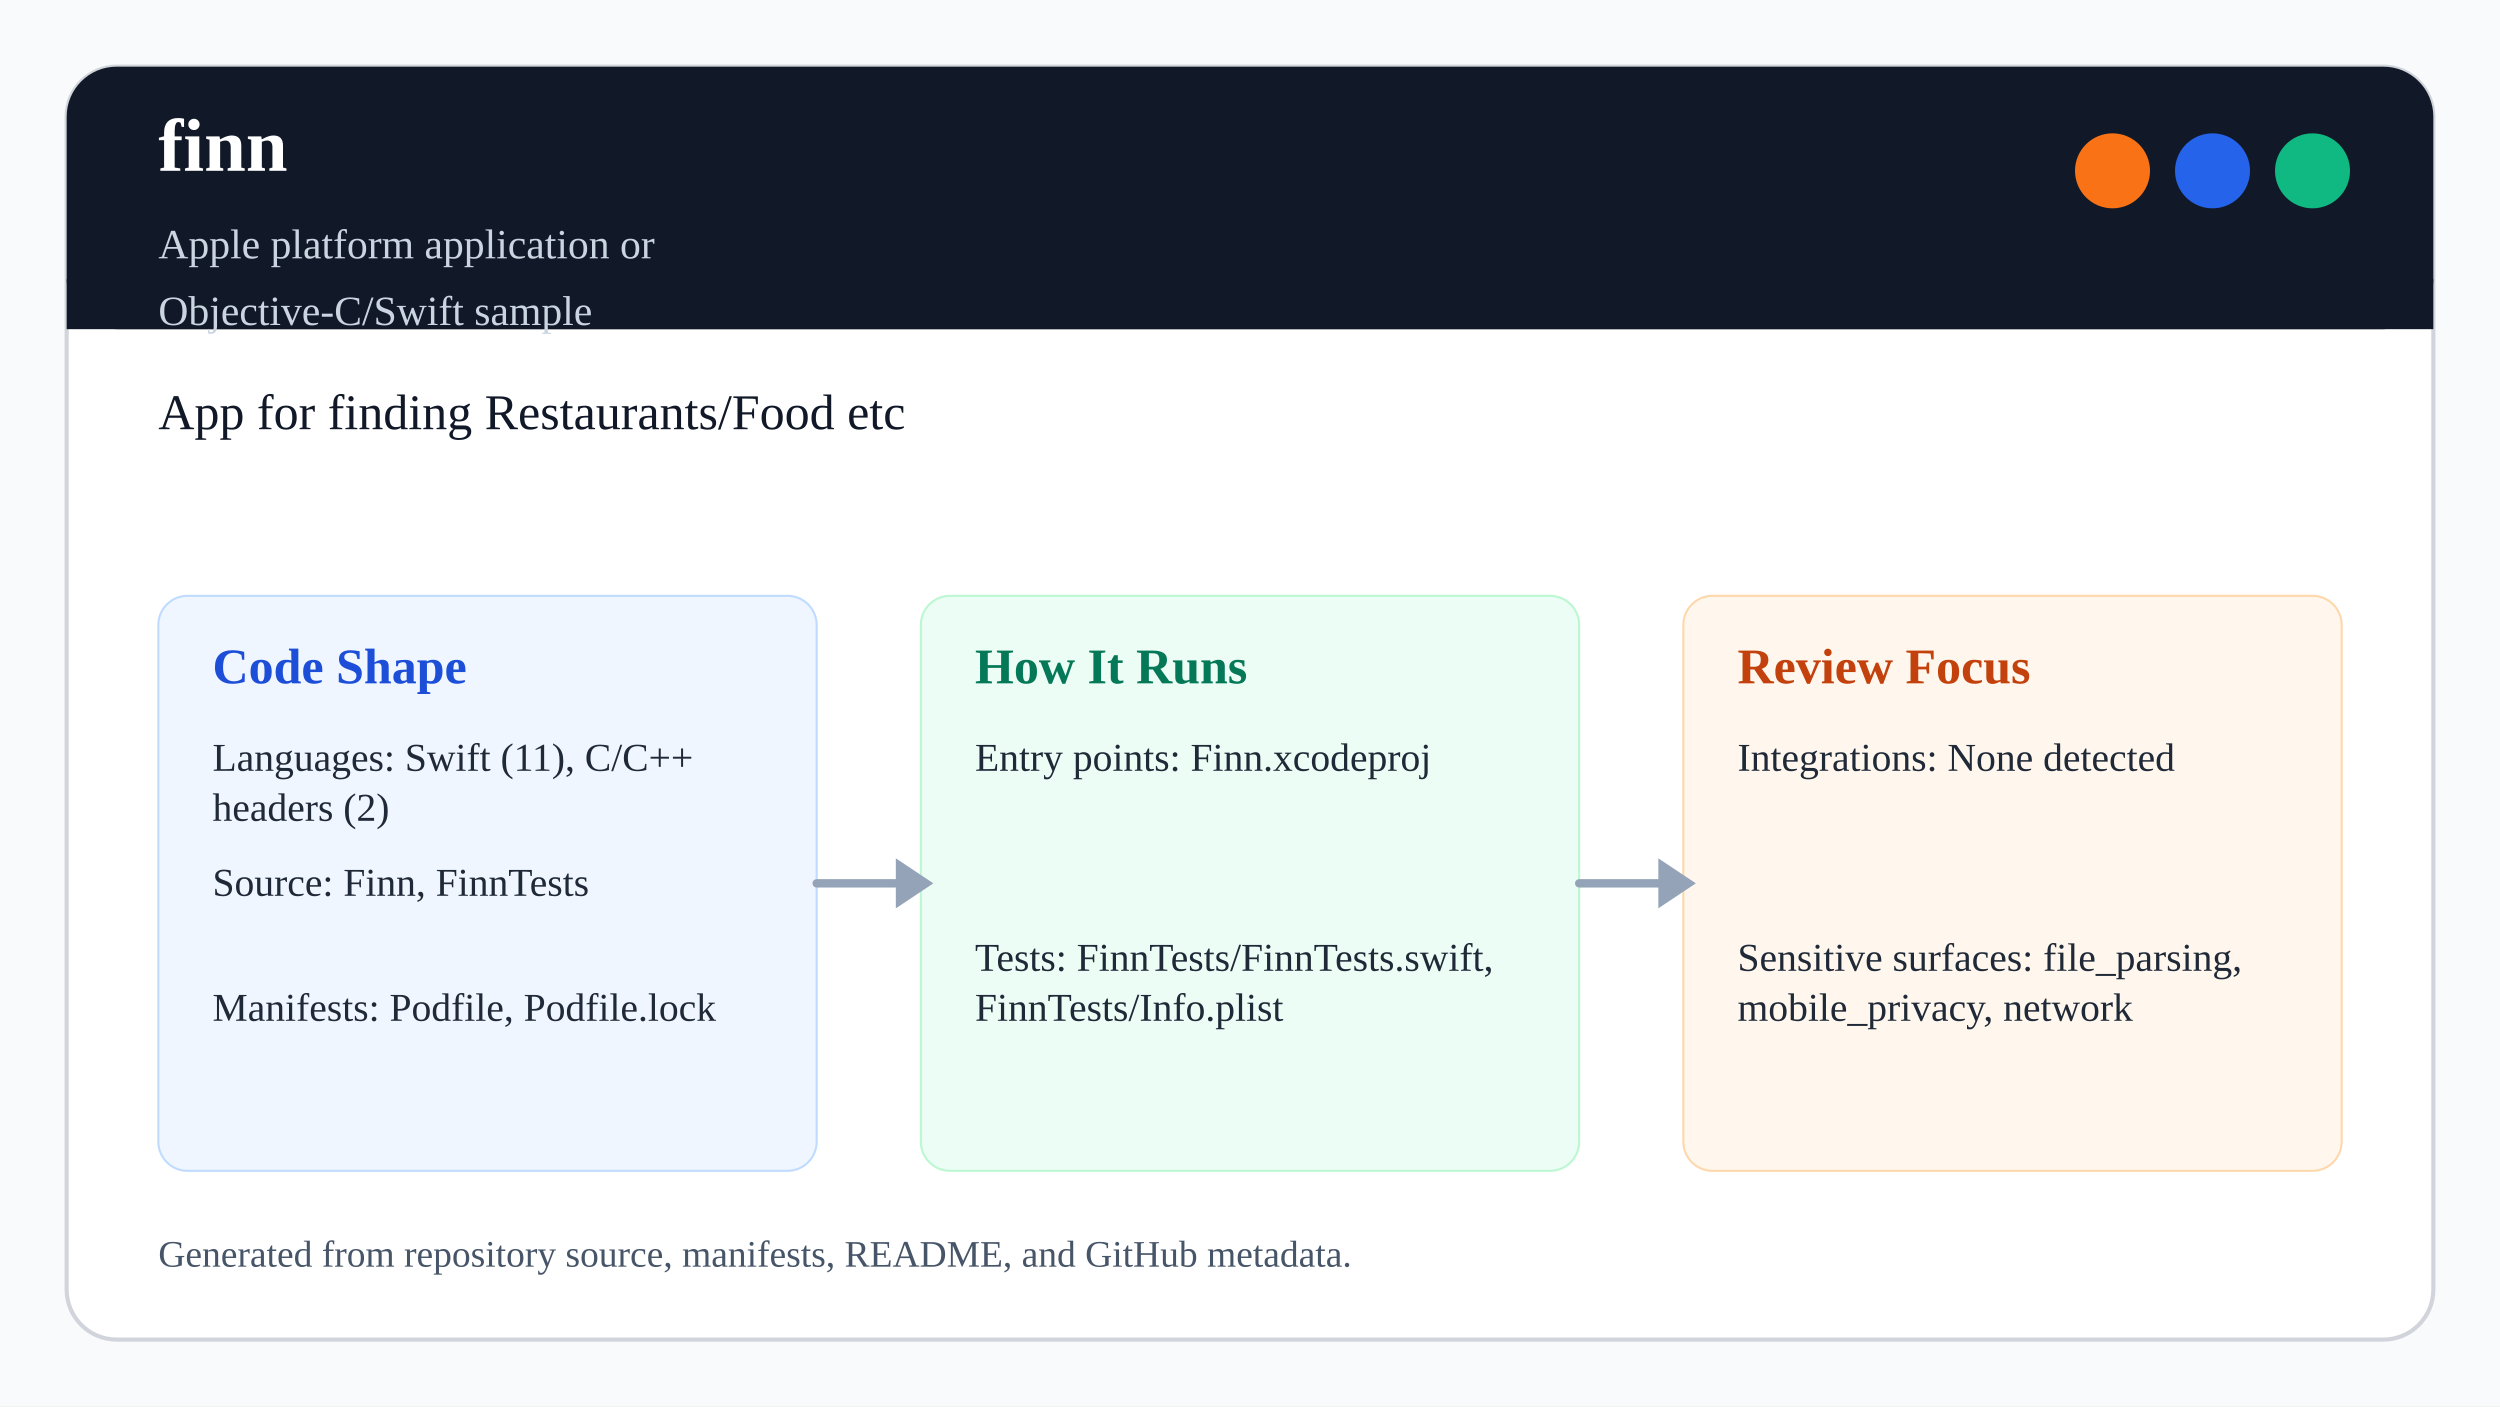
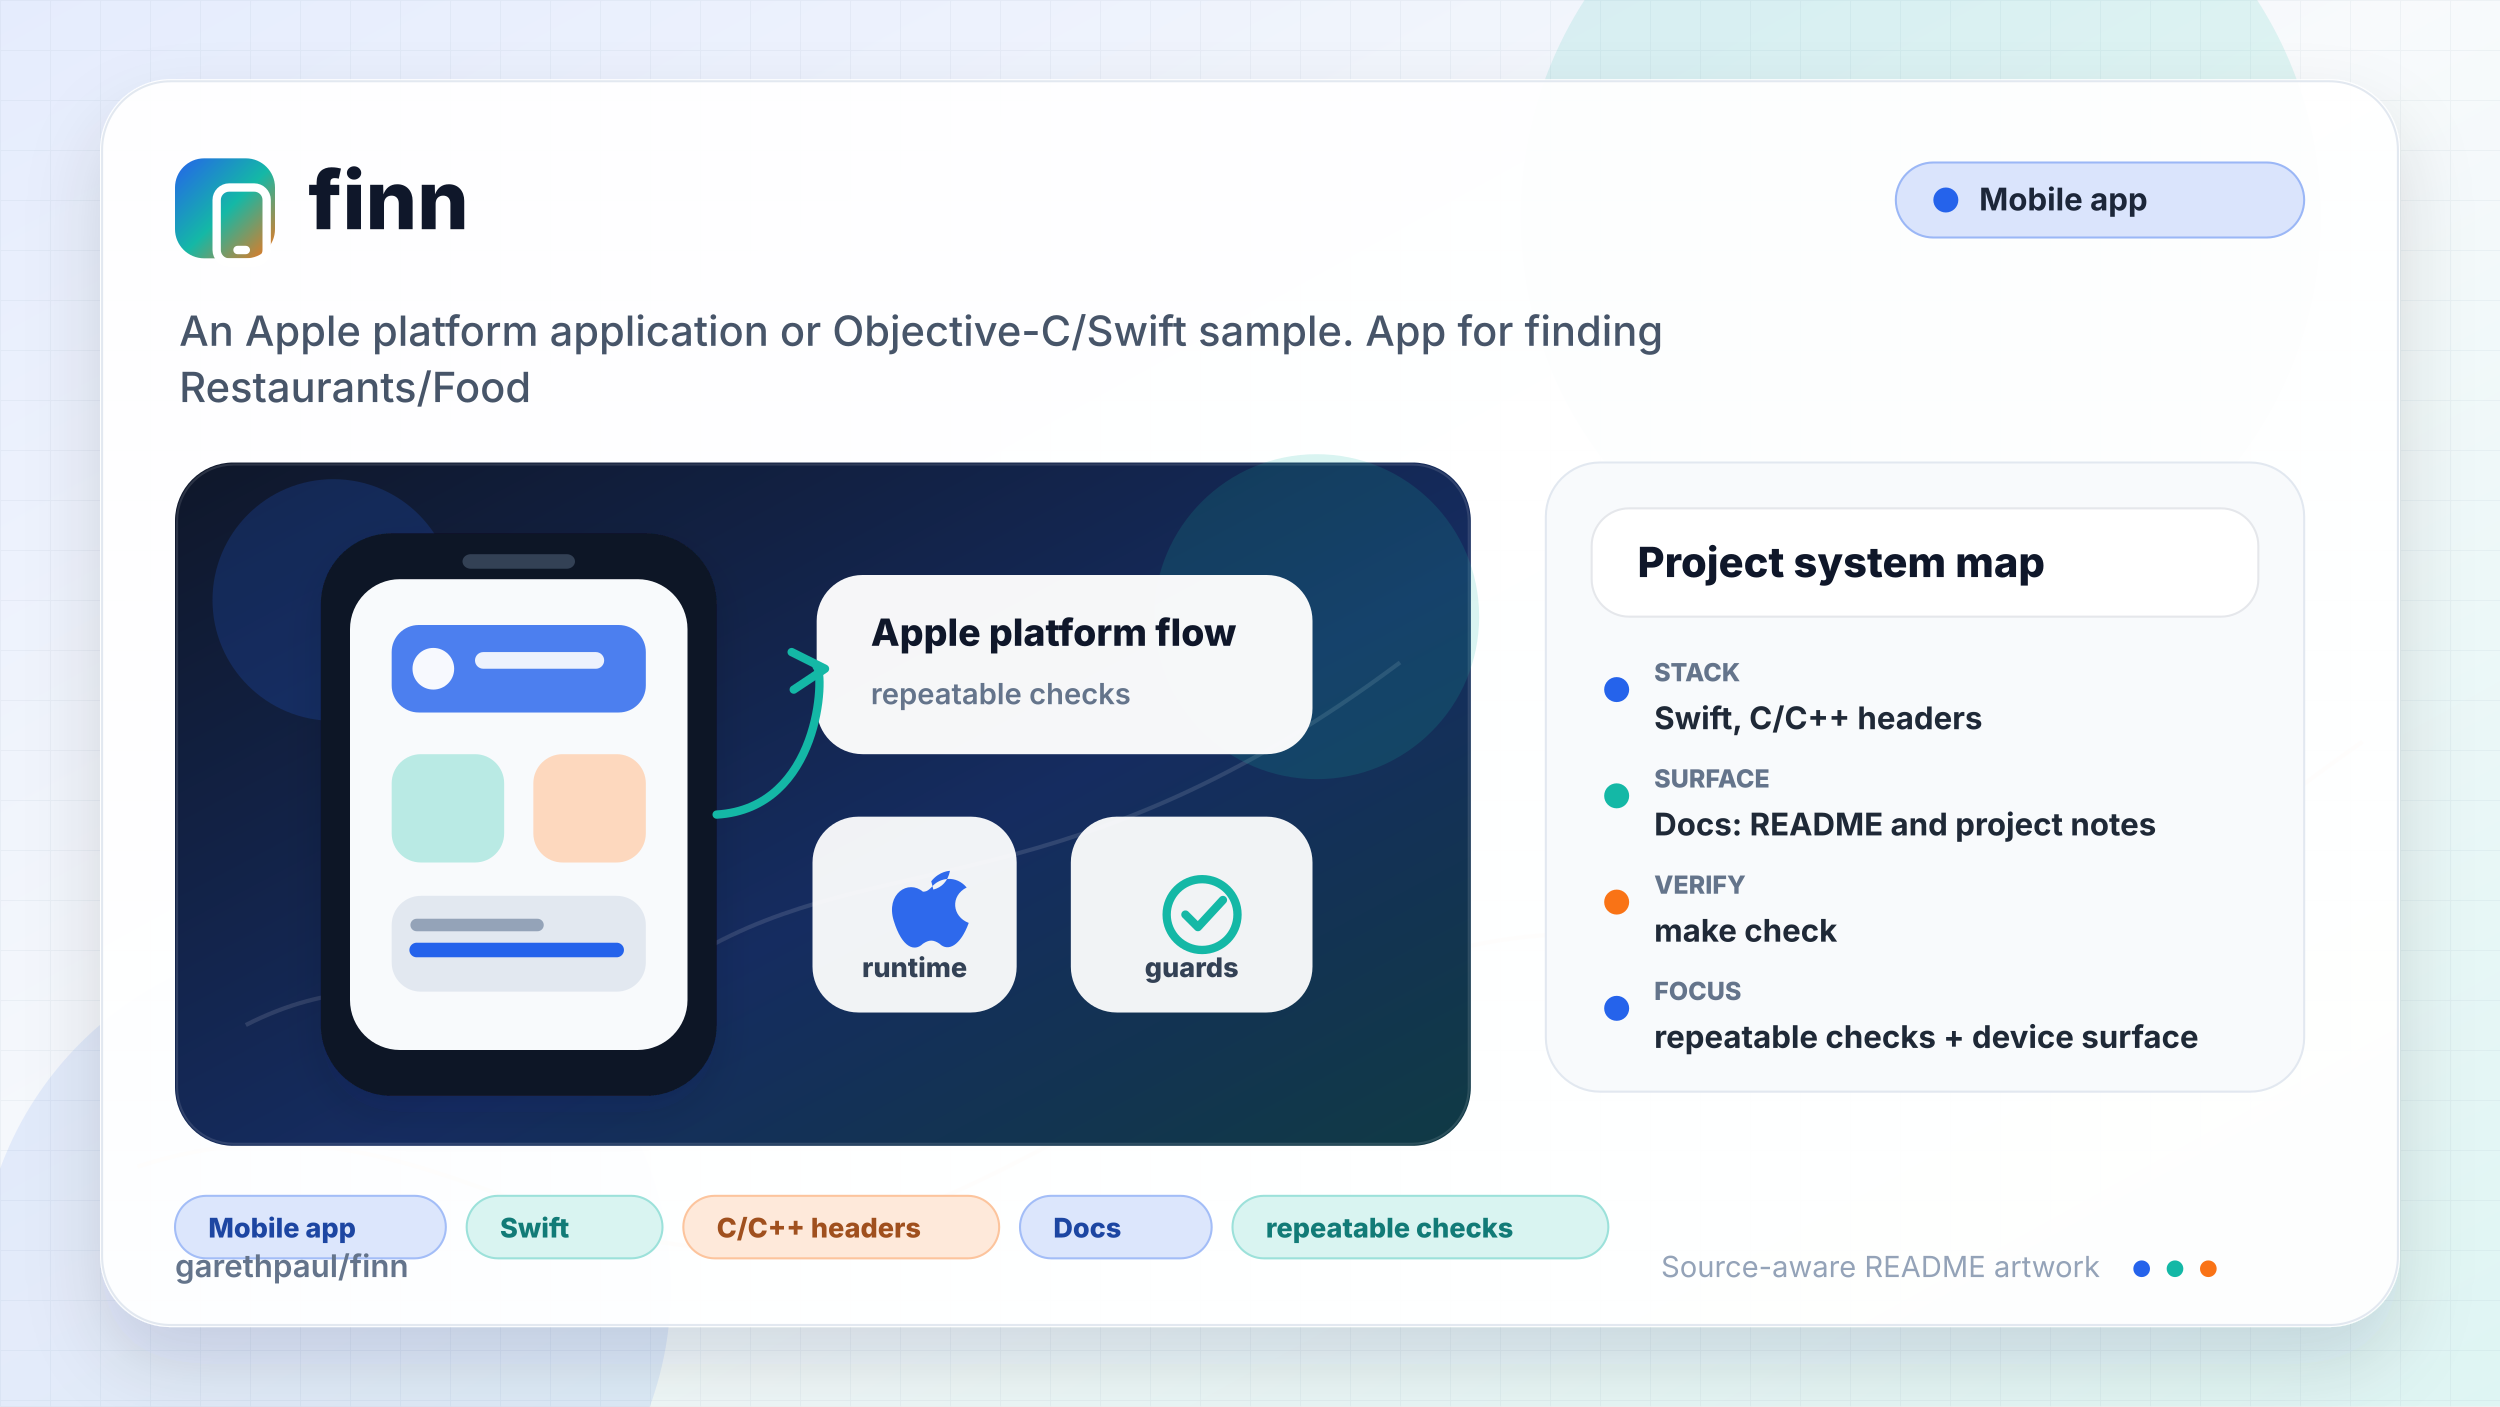
- <svg xmlns="http://www.w3.org/2000/svg" width="1200" height="675" viewBox="0 0 1200 675" role="img" aria-labelledby="title desc">
-   <rect width="1200" height="675" fill="#f8fafc" />
-   <rect x="32" y="32" width="1136" height="611" rx="24" fill="#ffffff" stroke="#d1d5db" stroke-width="2" />
-   <rect x="32" y="32" width="1136" height="126" rx="24" fill="#111827" />
-   <path d="M32 134h1136v24H32z" fill="#111827" />
-   <circle cx="1062" cy="82" r="18" fill="#2563eb" />
-   <circle cx="1110" cy="82" r="18" fill="#10b981" />
-   <circle cx="1014" cy="82" r="18" fill="#f97316" />
-   <text x="76" y="82" font-size="36" fill="#ffffff" font-weight="700">finn</text>
-   <text x="76" y="124" font-size="20" fill="#cbd5e1">Apple platform application or</text>
-   <text x="76" y="156" font-size="20" fill="#cbd5e1">Objective-C/Swift sample</text>
-   <text x="76" y="206" font-size="24" fill="#111827">App for finding Restaurants/Food etc</text>
-   <rect x="76" y="286" width="316" height="276" rx="14" fill="#eff6ff" stroke="#bfdbfe" />
-   <text x="102" y="328" font-size="24" font-weight="700" fill="#1d4ed8">Code Shape</text>
-   <text x="102" y="370" font-size="19" fill="#1f2937">Languages: Swift (11), C/C++</text>
-   <text x="102" y="394" font-size="19" fill="#1f2937">headers (2)</text>
-   <text x="102" y="430" font-size="19" fill="#1f2937">Source: Finn, FinnTests</text>
-   <text x="102" y="490" font-size="19" fill="#1f2937">Manifests: Podfile, Podfile.lock</text>
-   <rect x="442" y="286" width="316" height="276" rx="14" fill="#ecfdf5" stroke="#bbf7d0" />
-   <text x="468" y="328" font-size="24" font-weight="700" fill="#047857">How It Runs</text>
-   <text x="468" y="370" font-size="19" fill="#1f2937">Entry points: Finn.xcodeproj</text>
-   <text x="468" y="466" font-size="19" fill="#1f2937">Tests: FinnTests/FinnTests.swift,</text>
-   <text x="468" y="490" font-size="19" fill="#1f2937">FinnTests/Info.plist</text>
-   <rect x="808" y="286" width="316" height="276" rx="14" fill="#fff7ed" stroke="#fed7aa" />
-   <text x="834" y="328" font-size="24" font-weight="700" fill="#c2410c">Review Focus</text>
-   <text x="834" y="370" font-size="19" fill="#1f2937">Integrations: None detected</text>
-   <text x="834" y="466" font-size="19" fill="#1f2937">Sensitive surfaces: file_parsing,</text>
-   <text x="834" y="490" font-size="19" fill="#1f2937">mobile_privacy, network</text>
-   <path d="M392 424h50" stroke="#94a3b8" stroke-width="4" stroke-linecap="round" />
-   <path d="M430 412l18 12-18 12z" fill="#94a3b8" />
-   <path d="M758 424h50" stroke="#94a3b8" stroke-width="4" stroke-linecap="round" />
-   <path d="M796 412l18 12-18 12z" fill="#94a3b8" />
-   <text x="76" y="608" font-size="18" fill="#475569">Generated from repository source, manifests, README, and GitHub metadata.</text>
+ <svg xmlns="http://www.w3.org/2000/svg" width="1200" height="675" viewBox="0 0 1200 675" role="img" aria-labelledby="p145mvx2-title p145mvx2-desc">
+   <defs>
+     <linearGradient id="p145mvx2-bg" x1="0" y1="0" x2="1" y2="1">
+       <stop offset="0%" stop-color="#e5ecfd" />
+       <stop offset="48%" stop-color="#f8fafc" />
+       <stop offset="100%" stop-color="#def5f3" />
+     </linearGradient>
+     <linearGradient id="p145mvx2-stage" x1="0" y1="0" x2="1" y2="1">
+       <stop offset="0%" stop-color="#0f172a" />
+       <stop offset="58%" stop-color="#152c60" />
+       <stop offset="100%" stop-color="#103a45" />
+     </linearGradient>
+     <linearGradient id="p145mvx2-accent" x1="0" y1="0" x2="1" y2="1">
+       <stop offset="0%" stop-color="#2563eb" />
+       <stop offset="52%" stop-color="#14b8a6" />
+       <stop offset="100%" stop-color="#f97316" />
+     </linearGradient>
+     <linearGradient id="p145mvx2-soft" x1="0" y1="0" x2="1" y2="1">
+       <stop offset="0%" stop-color="#cbdafa" />
+       <stop offset="100%" stop-color="#fee0cc" />
+     </linearGradient>
+     <filter id="p145mvx2-shadow" x="-20%" y="-20%" width="140%" height="150%">
+       <feDropShadow dx="0" dy="18" stdDeviation="18" flood-color="#0f172a" flood-opacity="0.14" />
+     </filter>
+     <filter id="p145mvx2-miniShadow" x="-20%" y="-20%" width="140%" height="150%">
+       <feDropShadow dx="0" dy="8" stdDeviation="10" flood-color="#0f172a" flood-opacity="0.12" />
+     </filter>
+     <pattern id="p145mvx2-grid" width="24" height="24" patternUnits="userSpaceOnUse">
+       <path d="M24 0H0v24" fill="none" stroke="#94a3b8" stroke-opacity="0.16" stroke-width="1" />
+     </pattern>
+     <style>
+       .label { font: 700 13px ui-sans-serif, system-ui, -apple-system, BlinkMacSystemFont, "Segoe UI", sans-serif; letter-spacing: 0; text-transform: uppercase; }
+       .body { font-family: ui-sans-serif, system-ui, -apple-system, BlinkMacSystemFont, "Segoe UI", sans-serif; letter-spacing: 0; }
+     </style>
+   </defs>
+   <rect width="1200" height="675" fill="url(#p145mvx2-bg)" />
+   <rect width="1200" height="675" fill="url(#p145mvx2-grid)" opacity="0.65" />
+   <circle cx="156" cy="618" r="166" fill="#2563eb" opacity="0.10" />
+   <circle cx="922" cy="104" r="192" fill="#14b8a6" opacity="0.12" />
+   <path d="M66 560 C214 512 278 642 430 584 C576 528 676 408 838 462 C966 504 1034 426 1134 356" fill="none" stroke="#f97316" stroke-width="2" stroke-opacity="0.18" />
+   <rect x="48" y="38" width="1104" height="599" rx="34" fill="#ffffff" opacity="0.94" filter="url(#p145mvx2-shadow)" />
+   <rect x="49" y="39" width="1102" height="597" rx="33" fill="none" stroke="#e2e8f0" stroke-width="1" />
+   <g class="body">
+     <rect x="84" y="76" width="48" height="48" rx="14" fill="url(#p145mvx2-accent)" />
+     <rect x="104" y="90" width="24" height="36" rx="6" stroke="#ffffff" stroke-width="4" stroke-linecap="round" stroke-linejoin="round" fill="none" />
+     <path d="M16 30h4" transform="translate(98 90)" stroke="#ffffff" stroke-width="4" stroke-linecap="round" stroke-linejoin="round" fill="none" />
+     <text x="148" y="110" fill="#0f172a" font-size="39" font-weight="800">finn</text>
+     <rect x="910" y="78" width="196" height="36" rx="18" fill="#dae4fc" stroke="#9bb7f6" />
+     <circle cx="934" cy="96" r="6" fill="#2563eb" />
+     <text x="950" y="101" fill="#1c2639" font-size="15" font-weight="700">Mobile app</text>
+     <text x="86" y="166" fill="#475569" font-size="20" font-weight="500">An Apple platform application or Objective-C/Swift sample. App for finding</text>
+     <text x="86" y="193" fill="#475569" font-size="20" font-weight="500">Restaurants/Food</text>
+   </g>
+   <g transform="translate(84 222)">
+     <rect x="0" y="0" width="622" height="328" rx="28" fill="url(#p145mvx2-stage)" />
+     <rect x="1" y="1" width="620" height="326" rx="27" fill="none" stroke="#ffffff" stroke-opacity="0.12" />
+     <path d="M34 270 C116 228 166 286 250 236 C338 184 430 214 588 96" fill="none" stroke="#ffffff" stroke-opacity="0.12" stroke-width="2" />
+     <circle cx="76" cy="66" r="58" fill="#2563eb" opacity="0.20" />
+     <circle cx="548" cy="74" r="78" fill="#14b8a6" opacity="0.16" />
+     <g class="body">
+       <rect x="70" y="34" width="190" height="270" rx="34" fill="#111827" filter="url(#p145mvx2-miniShadow)" />
+       <rect x="84" y="56" width="162" height="226" rx="24" fill="#f8fafc" />
+       <rect x="138" y="44" width="54" height="7" rx="4" fill="#334155" />
+       <rect x="104" y="78" width="122" height="42" rx="13" fill="#4c7fef" />
+       <circle cx="124" cy="99" r="10" fill="#ffffff" opacity="0.95" />
+       <rect x="144" y="91" width="62" height="8" rx="4" fill="#ffffff" opacity="0.9" />
+       <rect x="104" y="140" width="54" height="52" rx="14" fill="#b9eae4" />
+       <rect x="172" y="140" width="54" height="52" rx="14" fill="#fdd8be" />
+       <rect x="104" y="208" width="122" height="46" rx="14" fill="#e2e8f0" />
+       <path d="M116 234h96" stroke="#2563eb" stroke-width="7" stroke-linecap="round" />
+       <path d="M116 222h58" stroke="#94a3b8" stroke-width="6" stroke-linecap="round" />
+       <rect x="308" y="54" width="238" height="86" rx="22" fill="#ffffff" opacity="0.96" />
+       <text x="334" y="88" fill="#0f172a" font-size="18" font-weight="800">Apple platform flow</text>
+       <text x="334" y="116" fill="#64748b" font-size="14" font-weight="600">repeatable checks</text>
+       <path d="M260 169 C310 166 312 101 308 98" fill="none" stroke="#14b8a6" stroke-width="4" stroke-linecap="round" />
+       <path d="M296 91 l16 8 -15 10" fill="none" stroke="#14b8a6" stroke-width="4" stroke-linecap="round" stroke-linejoin="round" />
+       <rect x="306" y="170" width="98" height="94" rx="22" fill="#ffffff" opacity="0.94" />
+       <rect x="430" y="170" width="116" height="94" rx="22" fill="#ffffff" opacity="0.94" />
+       <path d="M25 7c4-5 9-5 9-5-1 5-4 8-8 9 M21 12c-7-6-18 1-14 14 4 13 10 15 14 11 3-2 5-2 8 0 4 4 10 1 14-10-8-3-9-13-1-17-5-6-13-5-17 0-2 2-3 2-4 2z" transform="translate(338 194)" fill="#2563eb" opacity="0.95" />
+       <circle cx="493" cy="217" r="17" stroke="#14b8a6" stroke-width="4" stroke-linecap="round" stroke-linejoin="round" fill="none" />
+       <path d="M13 21l6 6 12-13" transform="translate(472 196)" stroke="#14b8a6" stroke-width="4" stroke-linecap="round" stroke-linejoin="round" fill="none" />
+       <text x="355" y="247" fill="#334155" font-size="13" text-anchor="middle" font-weight="800">runtime</text>
+       <text x="488" y="247" fill="#334155" font-size="13" text-anchor="middle" font-weight="800">guards</text>
+     </g>
+   </g>
+   <g class="body" transform="translate(742 222)">
+     <rect x="0" y="0" width="364" height="302" rx="26" fill="#f8fafc" stroke="#e2e8f0" />
+     <rect x="22" y="22" width="320" height="52" rx="18" fill="#ffffff" stroke="#e5e7eb" />
+     <text x="44" y="55" fill="#0f172a" font-size="20" font-weight="800">Project system map</text>
+     <g transform="translate(24 94)">
+       <circle cx="10" cy="15" r="6" fill="#2563eb" />
+       <text x="28" y="11" fill="#64748b" font-size="12" font-weight="800">STACK</text>
+       <text x="28" y="34" fill="#1f2937" font-size="15" font-weight="650">Swift, C/C++ headers</text>
+     </g>
+     <g transform="translate(24 145)">
+       <circle cx="10" cy="15" r="6" fill="#14b8a6" />
+       <text x="28" y="11" fill="#64748b" font-size="12" font-weight="800">SURFACE</text>
+       <text x="28" y="34" fill="#1f2937" font-size="15" font-weight="650">Docs: README and project notes</text>
+     </g>
+     <g transform="translate(24 196)">
+       <circle cx="10" cy="15" r="6" fill="#f97316" />
+       <text x="28" y="11" fill="#64748b" font-size="12" font-weight="800">VERIFY</text>
+       <text x="28" y="34" fill="#1f2937" font-size="15" font-weight="650">make check</text>
+     </g>
+     <g transform="translate(24 247)">
+       <circle cx="10" cy="15" r="6" fill="#2563eb" />
+       <text x="28" y="11" fill="#64748b" font-size="12" font-weight="800">FOCUS</text>
+       <text x="28" y="34" fill="#1f2937" font-size="15" font-weight="650">repeatable checks + device surface</text>
+     </g>
+   </g>
+   <g class="body">
+     <rect x="84" y="574" width="130" height="30" rx="15" fill="#dce6fc" stroke="#a3bdf7" />
+     <text x="100" y="594" fill="#1d46a2" font-size="13" font-weight="800">Mobile app</text>
+     <rect x="224" y="574" width="94" height="30" rx="15" fill="#d9f4f1" stroke="#9ce1da" />
+     <text x="240" y="594" fill="#127b77" font-size="13" font-weight="800">Swift</text>
+     <rect x="328" y="574" width="151.6" height="30" rx="15" fill="#fee9da" stroke="#fcc49d" />
+     <text x="344" y="594" fill="#a0501e" font-size="13" font-weight="800">C/C++ headers</text>
+     <rect x="489.6" y="574" width="92" height="30" rx="15" fill="#dce6fc" stroke="#a3bdf7" />
+     <text x="505.6" y="594" fill="#1d46a2" font-size="13" font-weight="800">Docs</text>
+     <rect x="591.6" y="574" width="180.4" height="30" rx="15" fill="#d9f4f1" stroke="#9ce1da" />
+     <text x="607.6" y="594" fill="#127b77" font-size="13" font-weight="800">repeatable checks</text>
+   </g>
+   <g class="body">
+     <text x="84" y="613" fill="#64748b" font-size="15" font-weight="600">garethpaul/finn</text>
+     <text x="1008" y="613" fill="#94a3b8" font-size="14" text-anchor="end">Source-aware README artwork</text>
+     <circle cx="1028" cy="609" r="4" fill="#2563eb" />
+     <circle cx="1044" cy="609" r="4" fill="#14b8a6" />
+     <circle cx="1060" cy="609" r="4" fill="#f97316" />
+   </g>
</svg>
